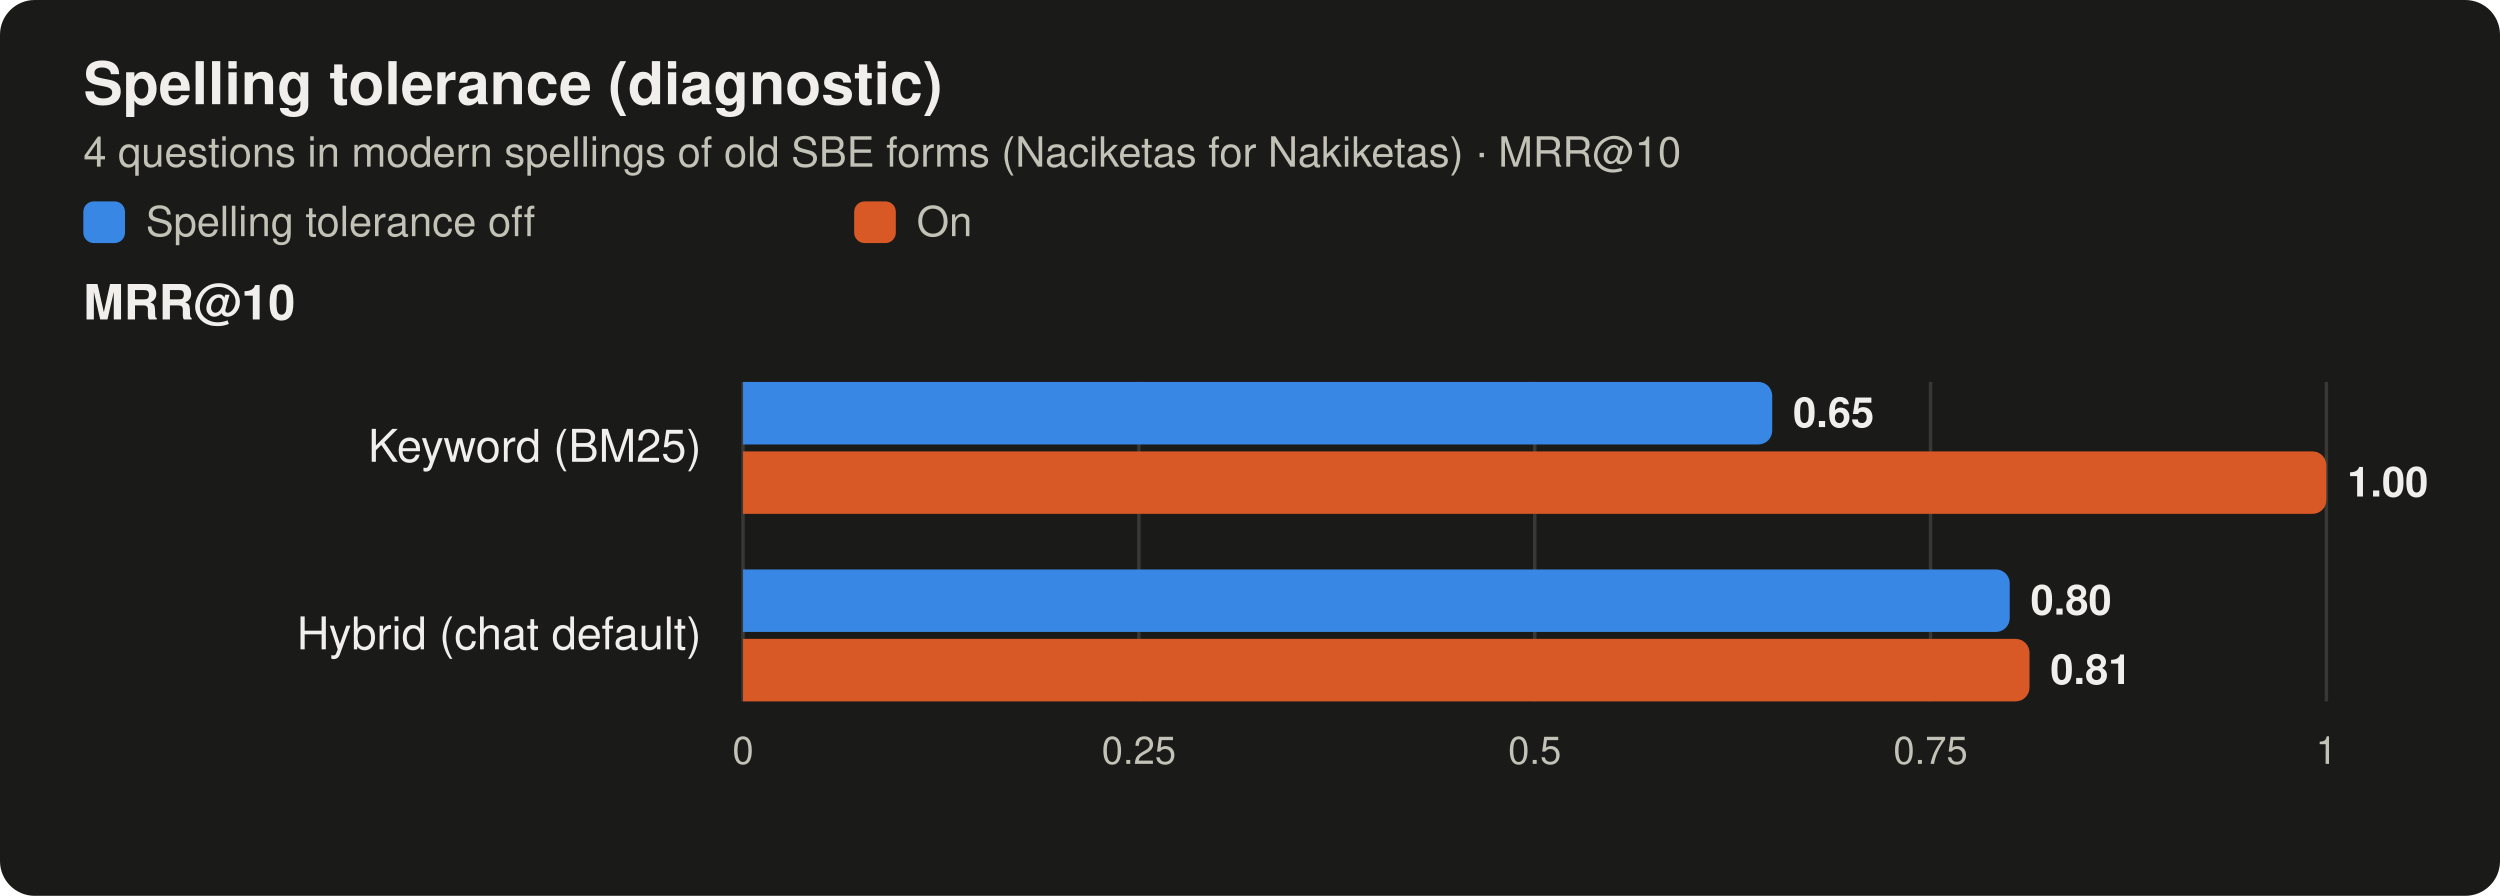
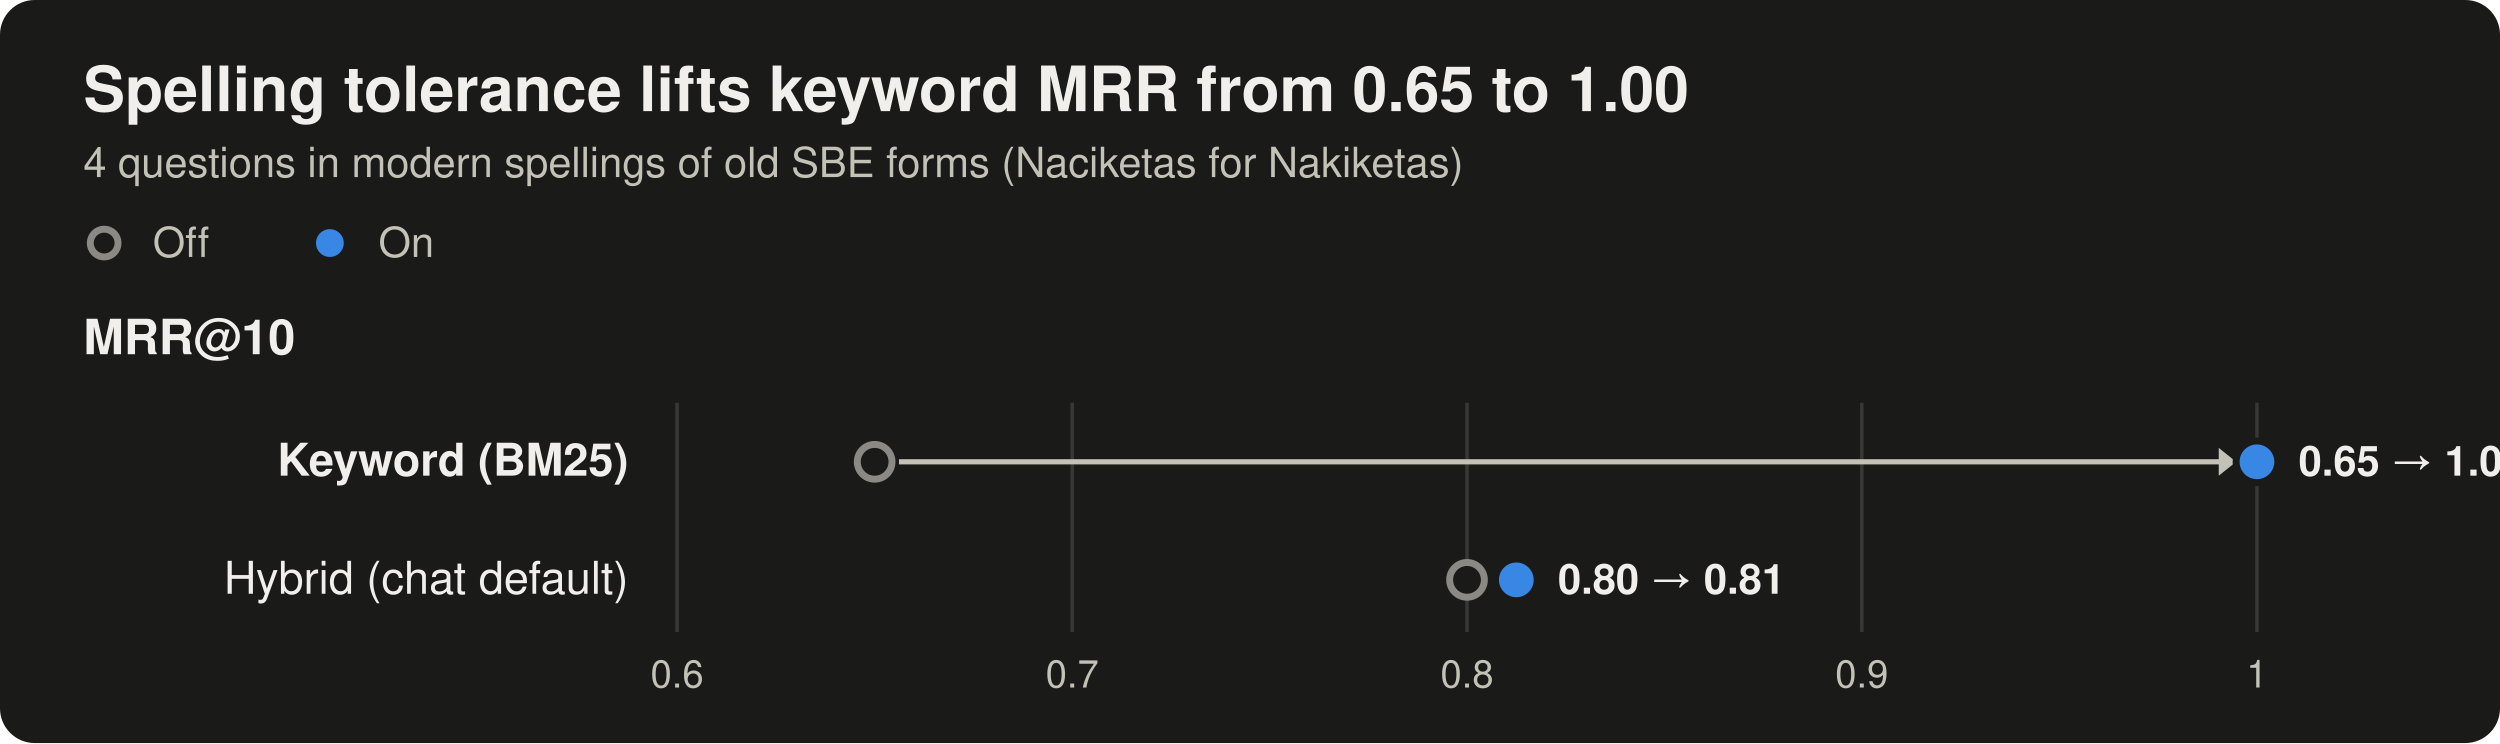
- <svg xmlns="http://www.w3.org/2000/svg" width="720" height="258" viewBox="0 0 720 258" font-family="-apple-system, 'Segoe UI', Helvetica, Arial, sans-serif" role="img" aria-labelledby="t d">
-   <rect width="720" height="258" rx="10" fill="#1a1a19" />
-   <text x="24" y="30" font-size="17" font-weight="700" fill="#f0efec">Spelling tolerance (diagnostic)</text>
-   <text x="24" y="48" font-size="12" fill="#c3c2b7">4 questions in modern spellings of old SBE forms (Naciketas for Nakiketas) · MRR@10</text>
-   <rect x="24" y="58" width="12" height="12" rx="3" fill="#3987e5" />
-   <text x="42" y="68" font-size="12" fill="#c3c2b7">Spelling tolerance off</text>
-   <rect x="246" y="58" width="12" height="12" rx="3" fill="#d95926" />
-   <text x="264" y="68" font-size="12" fill="#c3c2b7">On</text>
-   <text x="24" y="92" font-size="14" font-weight="600" fill="#f0efec">MRR@10</text>
-   <line x1="214" y1="110" x2="214" y2="202" stroke="#383835" stroke-width="1" />
-   <text x="214" y="220" font-size="11" text-anchor="middle" fill="#c3c2b7">0</text>
-   <line x1="328.0" y1="110" x2="328.0" y2="202" stroke="#383835" stroke-width="1" />
-   <text x="328.0" y="220" font-size="11" text-anchor="middle" fill="#c3c2b7">0.25</text>
-   <line x1="442.0" y1="110" x2="442.0" y2="202" stroke="#383835" stroke-width="1" />
-   <text x="442.0" y="220" font-size="11" text-anchor="middle" fill="#c3c2b7">0.5</text>
-   <line x1="556.0" y1="110" x2="556.0" y2="202" stroke="#383835" stroke-width="1" />
-   <text x="556.0" y="220" font-size="11" text-anchor="middle" fill="#c3c2b7">0.75</text>
-   <line x1="670.0" y1="110" x2="670.0" y2="202" stroke="#383835" stroke-width="1" />
-   <text x="670.0" y="220" font-size="11" text-anchor="middle" fill="#c3c2b7">1</text>
-   <text x="202" y="133.0" font-size="13" text-anchor="end" fill="#f0efec">Keyword (BM25)</text>
-   <path d="M214,110 h292.4 a4,4 0 0 1 4,4 v10 a4,4 0 0 1 -4,4 h-292.4 z" fill="#3987e5" />
-   <text x="516.4" y="123.0" font-size="12" font-weight="600" fill="#f0efec">0.65</text>
-   <path d="M214,130 h452.0 a4,4 0 0 1 4,4 v10 a4,4 0 0 1 -4,4 h-452.0 z" fill="#d95926" />
-   <text x="676.0" y="143.0" font-size="12" font-weight="600" fill="#f0efec">1.00</text>
-   <text x="202" y="187.0" font-size="13" text-anchor="end" fill="#f0efec">Hybrid (chat default)</text>
-   <path d="M214,164 h360.8 a4,4 0 0 1 4,4 v10 a4,4 0 0 1 -4,4 h-360.8 z" fill="#3987e5" />
-   <text x="584.8" y="177.0" font-size="12" font-weight="600" fill="#f0efec">0.80</text>
-   <path d="M214,184 h366.5 a4,4 0 0 1 4,4 v10 a4,4 0 0 1 -4,4 h-366.5 z" fill="#d95926" />
-   <text x="590.5" y="197.0" font-size="12" font-weight="600" fill="#f0efec">0.81</text>
+ <svg xmlns="http://www.w3.org/2000/svg" width="720" height="214" viewBox="0 0 720 214" font-family="-apple-system, 'Segoe UI', Helvetica, Arial, sans-serif" role="img" aria-labelledby="t d">
+   <rect width="720" height="214" rx="10" fill="#1a1a19" />
+   <text x="24.0" y="32.0" font-size="18" font-weight="700" text-anchor="start" fill="#f0efec">Spelling tolerance lifts keyword MRR from 0.65 to 1.00</text>
+   <text x="24.0" y="51.0" font-size="12" font-weight="400" text-anchor="start" fill="#c3c2b7">4 questions in modern spellings of old SBE forms (Naciketas for Nakiketas)</text>
+   <circle cx="30.0" cy="70.0" r="4" fill="#1a1a19" stroke="#8a8983" stroke-width="2" />
+   <text x="44.0" y="74.0" font-size="12" font-weight="400" text-anchor="start" fill="#c3c2b7">Off</text>
+   <circle cx="95.0" cy="70.0" r="5" fill="#3987e5" stroke="#1a1a19" stroke-width="2" />
+   <text x="109.0" y="74.0" font-size="12" font-weight="400" text-anchor="start" fill="#c3c2b7">On</text>
+   <text x="24.0" y="102.0" font-size="14" font-weight="600" text-anchor="start" fill="#f0efec">MRR@10</text>
+   <line x1="195.0" y1="116" x2="195.0" y2="182" stroke="#383835" />
+   <text x="195.0" y="198.0" font-size="11" font-weight="400" text-anchor="middle" fill="#c3c2b7">0.6</text>
+   <line x1="308.8" y1="116" x2="308.8" y2="182" stroke="#383835" />
+   <text x="308.8" y="198.0" font-size="11" font-weight="400" text-anchor="middle" fill="#c3c2b7">0.7</text>
+   <line x1="422.5" y1="116" x2="422.5" y2="182" stroke="#383835" />
+   <text x="422.5" y="198.0" font-size="11" font-weight="400" text-anchor="middle" fill="#c3c2b7">0.8</text>
+   <line x1="536.2" y1="116" x2="536.2" y2="182" stroke="#383835" />
+   <text x="536.2" y="198.0" font-size="11" font-weight="400" text-anchor="middle" fill="#c3c2b7">0.9</text>
+   <line x1="650.0" y1="116" x2="650.0" y2="182" stroke="#383835" />
+   <text x="650.0" y="198.0" font-size="11" font-weight="400" text-anchor="middle" fill="#c3c2b7">1</text>
+   <text x="181.0" y="137.0" font-size="13" font-weight="700" text-anchor="end" fill="#f0efec">Keyword (BM25)</text>
+   <line x1="258.9" y1="133.0" x2="640.0" y2="133.0" stroke="#c3c2b7" stroke-width="1.5" />
+   <path d="M639.0,129.0 l5,4 l-5,4 z" fill="#c3c2b7" />
+   <circle cx="251.9" cy="133.0" r="5" fill="#1a1a19" stroke="#8a8983" stroke-width="2" />
+   <circle cx="650.0" cy="133.0" r="6" fill="#3987e5" stroke="#1a1a19" stroke-width="2" />
+   <text x="662.0" y="137.0" font-size="12" font-weight="600" text-anchor="start" fill="#f0efec">0.65 → 1.00</text>
+   <text x="181.0" y="171.0" font-size="13" font-weight="400" text-anchor="end" fill="#f0efec">Hybrid (chat default)</text>
+   <circle cx="422.5" cy="167.0" r="5" fill="#1a1a19" stroke="#8a8983" stroke-width="2" />
+   <circle cx="436.7" cy="167.0" r="6" fill="#3987e5" stroke="#1a1a19" stroke-width="2" />
+   <text x="448.7" y="171.0" font-size="12" font-weight="600" text-anchor="start" fill="#f0efec">0.80 → 0.81</text>
</svg>
